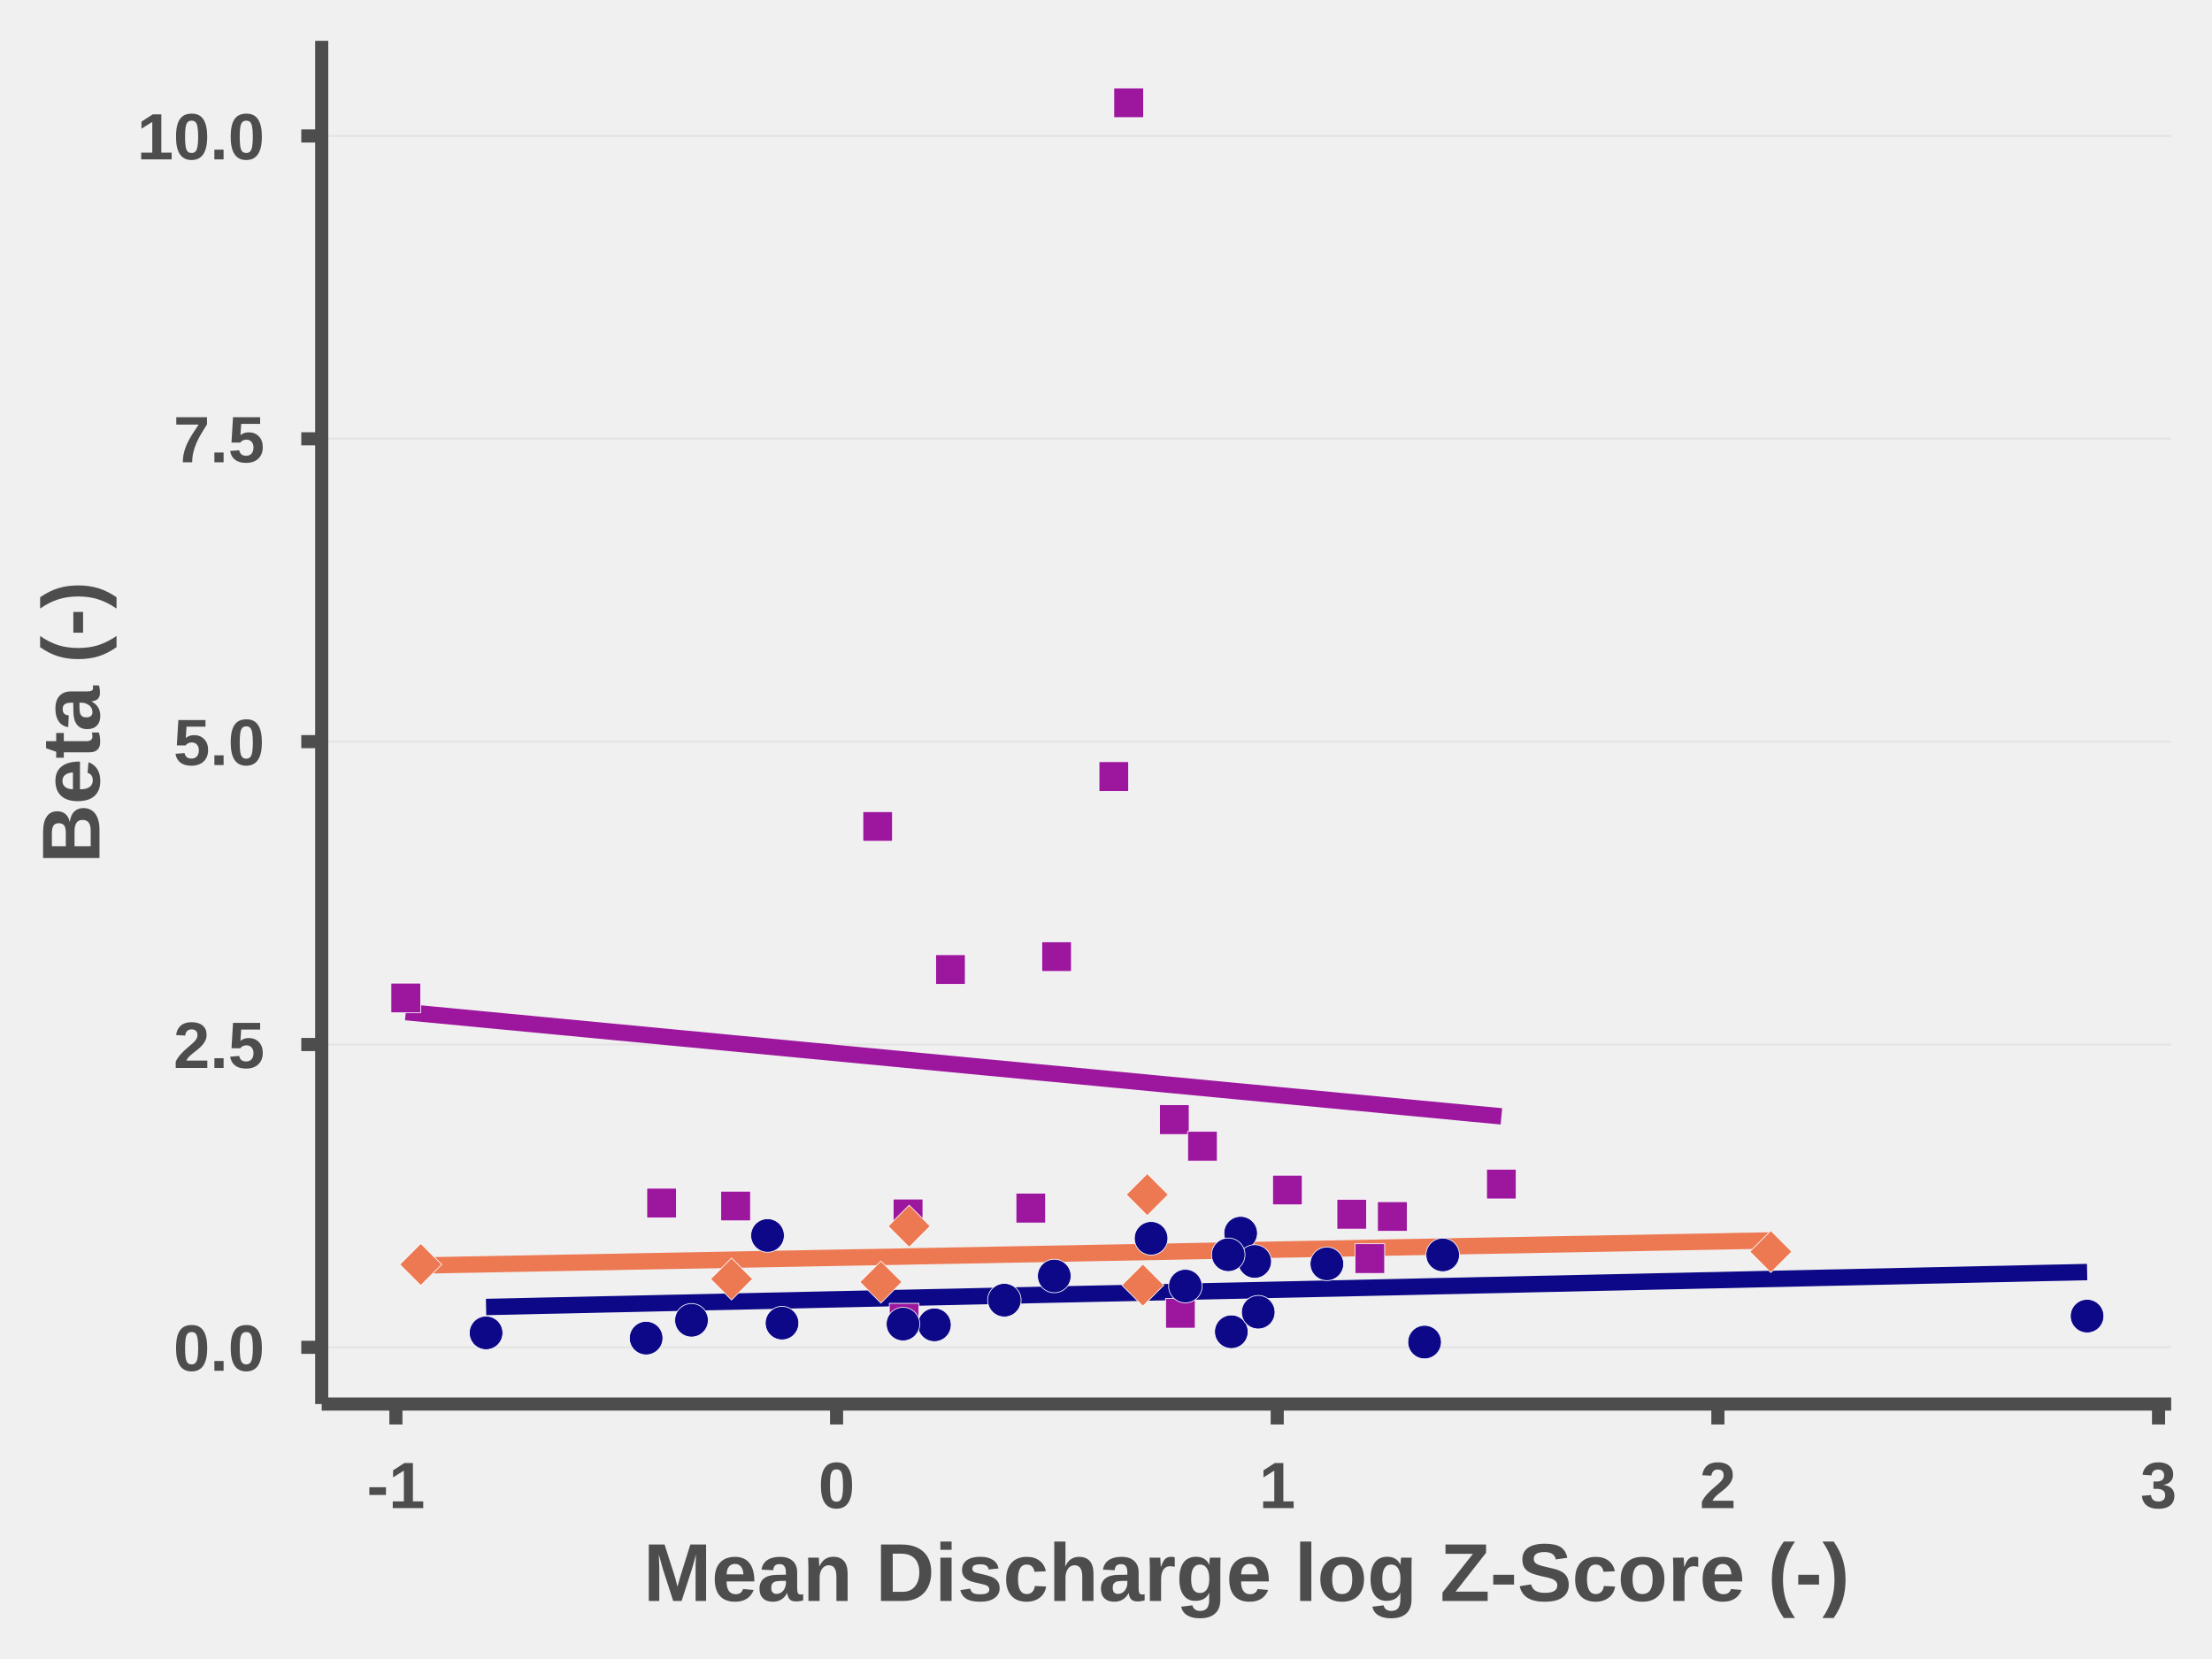
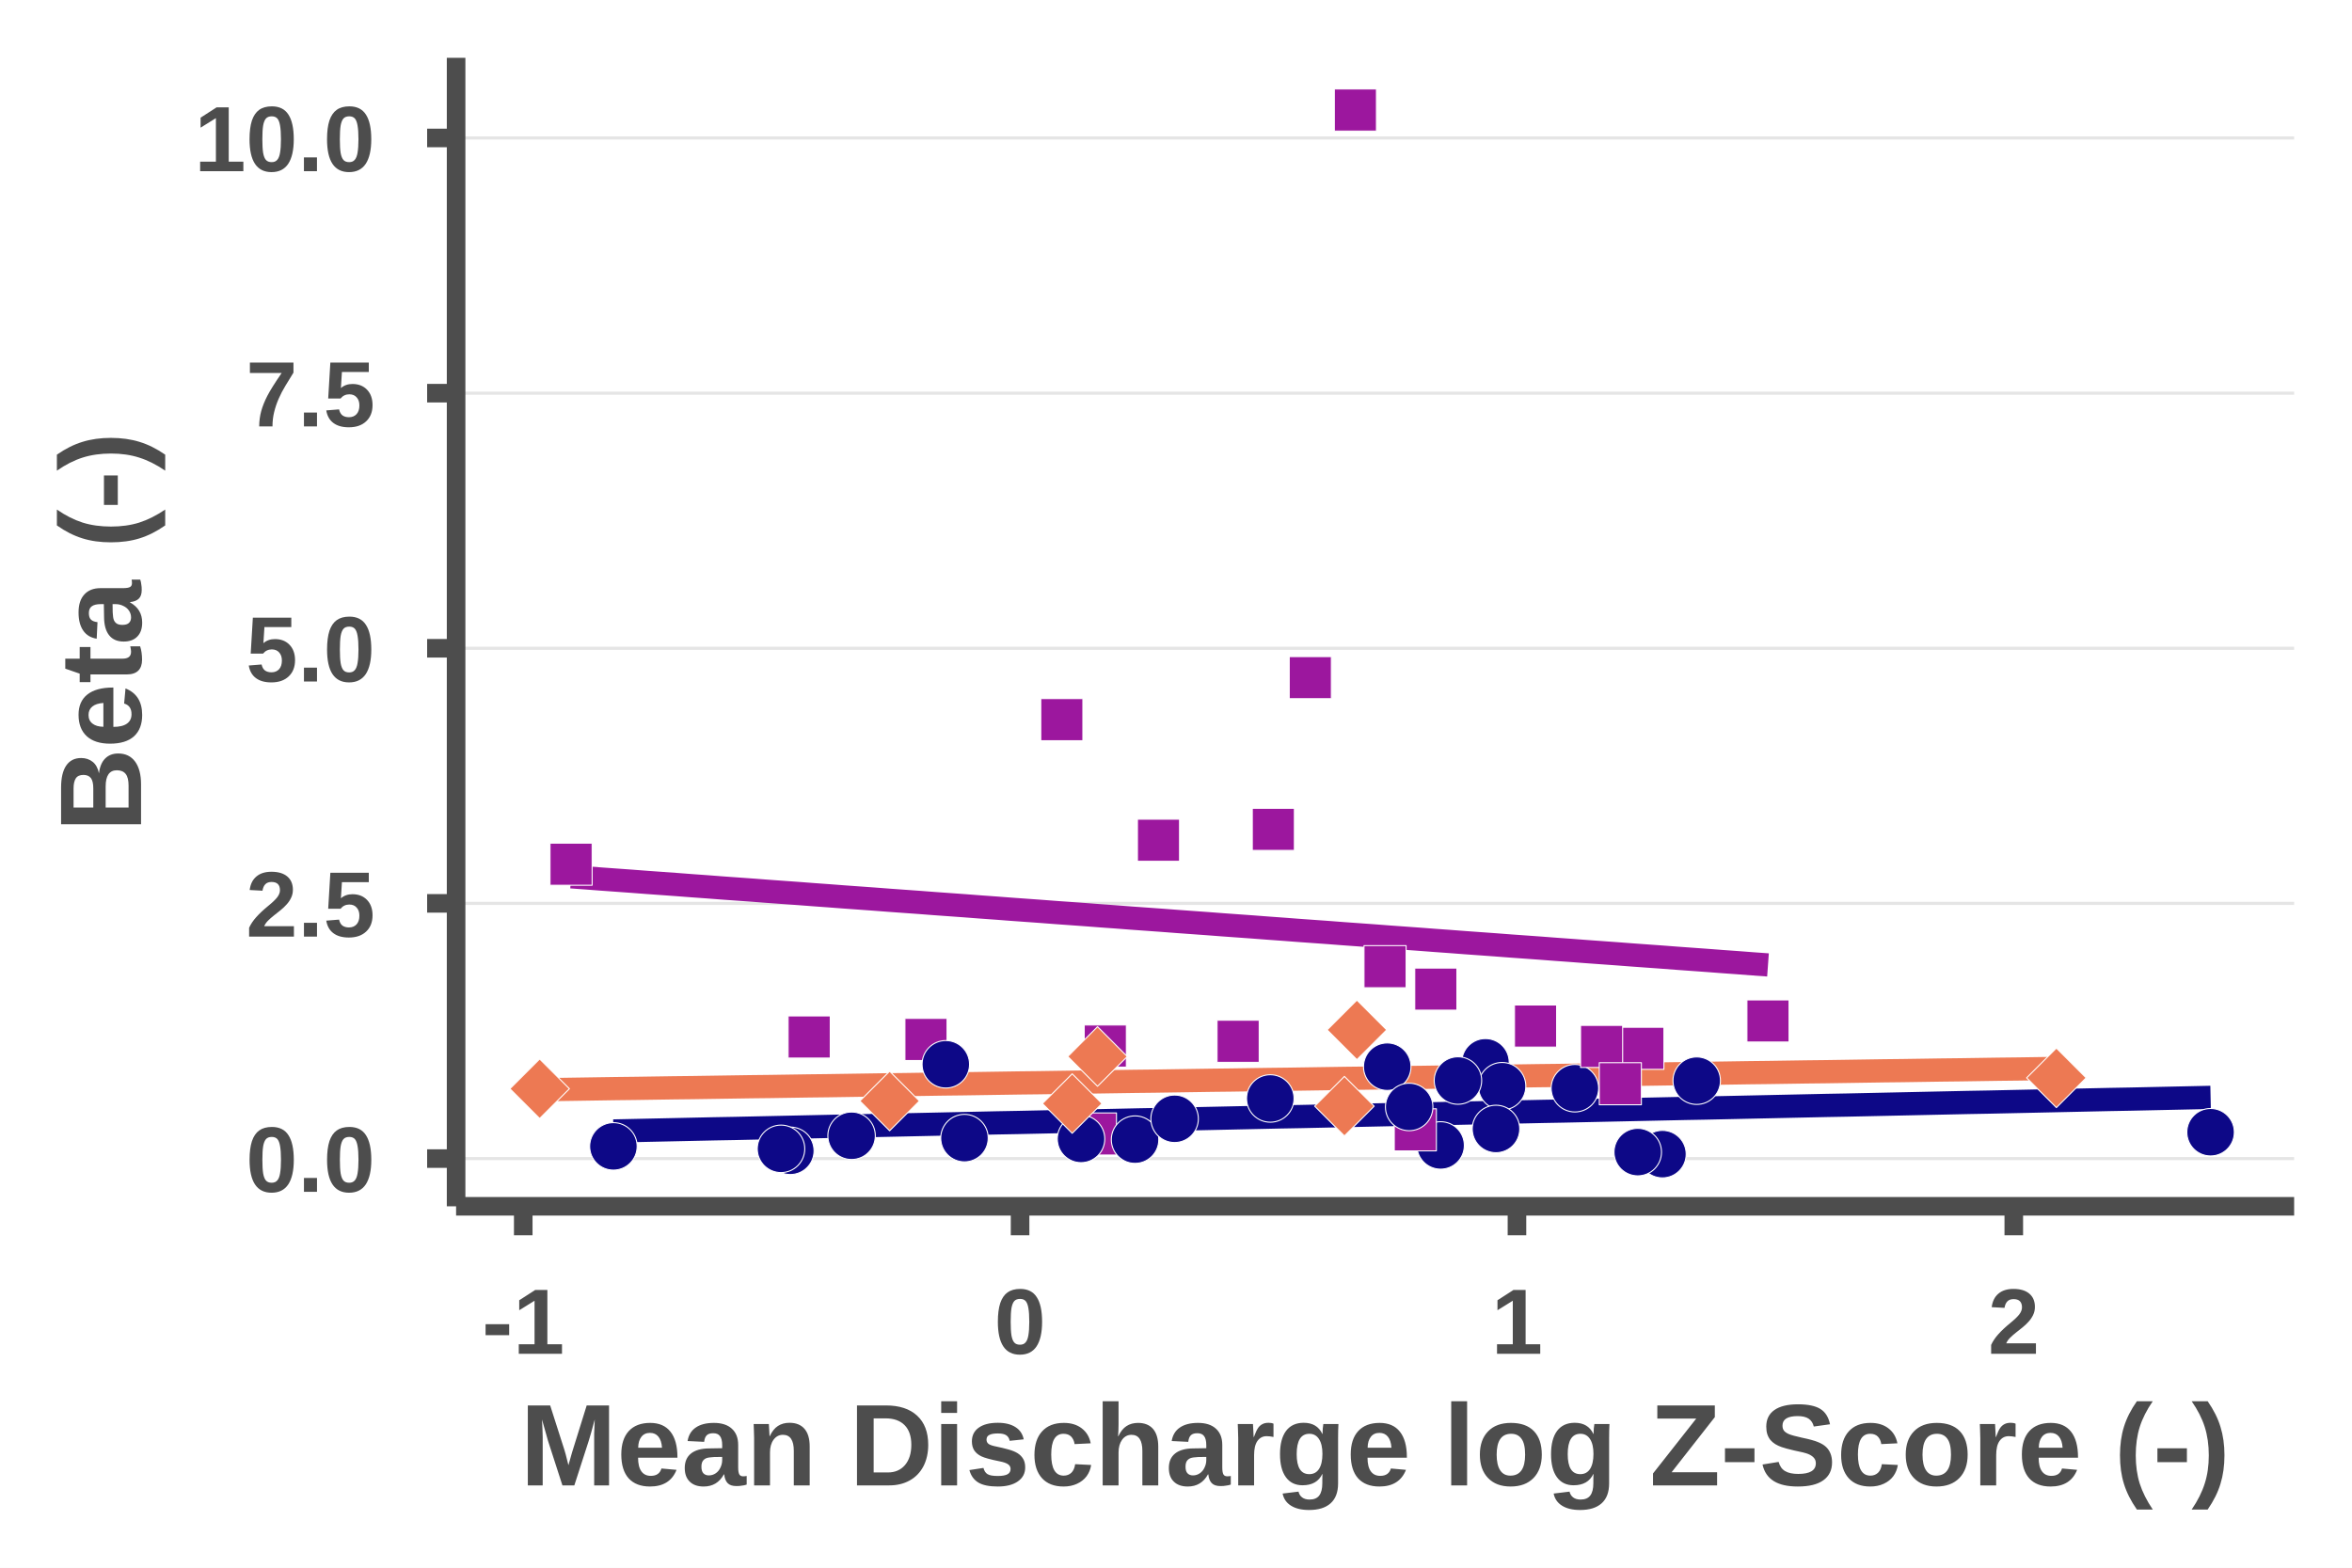
- <svg xmlns="http://www.w3.org/2000/svg" width="432.00pt" height="324.00pt" viewBox="0 0 432.00 324.00">
+ <svg xmlns="http://www.w3.org/2000/svg" width="324.00pt" height="216.00pt" viewBox="0 0 324.00 216.00">
  <g class="svglite">
    <defs>
      <style type="text/css">
    .svglite line, .svglite polyline, .svglite polygon, .svglite path, .svglite rect, .svglite circle {
      fill: none;
      stroke: #000000;
      stroke-linecap: round;
      stroke-linejoin: round;
      stroke-miterlimit: 10.00;
    }
    .svglite text {
      white-space: pre;
    }
    .svglite g.glyphgroup path {
      fill: inherit;
      stroke: none;
    }
  </style>
    </defs>
-     <rect width="100%" height="100%" style="stroke: none; fill: none;" />
+     <rect width="100%" height="100%" style="stroke: none; fill: #FFFFFF;" />
    <defs>
-       <clipPath id="cpMC4wMHw0MzIuMDB8MC4wMHwzMjQuMDA=">
-         <rect x="0.00" y="0.00" width="432.00" height="324.00" />
+       <clipPath id="cpMC4wMHwzMjQuMDB8MC4wMHwyMTYuMDA=">
+         <rect x="0.00" y="0.00" width="324.00" height="216.00" />
      </clipPath>
    </defs>
-     <g clip-path="url(#cpMC4wMHw0MzIuMDB8MC4wMHwzMjQuMDA=)">
-       <rect x="0.00" y="0.00" width="432.00" height="324.00" style="stroke-width: 1.55; stroke: none;" />
+     <g clip-path="url(#cpMC4wMHwzMjQuMDB8MC4wMHwyMTYuMDA=)">
+       <rect x="-0" y="0.00" width="324.00" height="216.00" style="stroke-width: 1.55; stroke: none; fill: #FFFFFF;" />
    </g>
    <defs>
-       <clipPath id="cpNjIuODN8NDI0LjAzfDcuOTd8Mjc0LjIx">
-         <rect x="62.83" y="7.97" width="361.20" height="266.24" />
+       <clipPath id="cpNjIuODN8MzE2LjAzfDcuOTd8MTY2LjIx">
+         <rect x="62.83" y="7.97" width="253.20" height="158.24" />
      </clipPath>
    </defs>
-     <g clip-path="url(#cpNjIuODN8NDI0LjAzfDcuOTd8Mjc0LjIx)">
-       <polyline points="62.83,263.13 424.03,263.13 " style="stroke-width: 0.43; stroke: #E5E5E5; stroke-linecap: butt;" />
-       <polyline points="62.83,203.99 424.03,203.99 " style="stroke-width: 0.43; stroke: #E5E5E5; stroke-linecap: butt;" />
-       <polyline points="62.83,144.84 424.03,144.84 " style="stroke-width: 0.43; stroke: #E5E5E5; stroke-linecap: butt;" />
-       <polyline points="62.83,85.70 424.03,85.70 " style="stroke-width: 0.43; stroke: #E5E5E5; stroke-linecap: butt;" />
-       <polyline points="62.83,26.55 424.03,26.55 " style="stroke-width: 0.43; stroke: #E5E5E5; stroke-linecap: butt;" />
-       <polyline points="94.93,255.25 98.89,255.17 102.85,255.08 106.80,254.99 110.76,254.91 114.72,254.82 118.68,254.73 122.64,254.65 126.59,254.56 130.55,254.47 134.51,254.39 138.47,254.30 142.43,254.22 146.38,254.13 150.34,254.04 154.30,253.96 158.26,253.87 162.22,253.78 166.17,253.70 170.13,253.61 174.09,253.53 178.05,253.44 182.01,253.35 185.96,253.27 189.92,253.18 193.88,253.09 197.84,253.01 201.80,252.92 205.75,252.83 209.71,252.75 213.67,252.66 217.63,252.58 221.59,252.49 225.54,252.40 229.50,252.32 233.46,252.23 237.42,252.14 241.38,252.06 245.33,251.97 249.29,251.88 253.25,251.80 257.21,251.71 261.17,251.63 265.12,251.54 269.08,251.45 273.04,251.37 277.00,251.28 280.96,251.19 284.91,251.11 288.87,251.02 292.83,250.94 296.79,250.85 300.75,250.76 304.70,250.68 308.66,250.59 312.62,250.50 316.58,250.42 320.54,250.33 324.49,250.24 328.45,250.16 332.41,250.07 336.37,249.99 340.33,249.90 344.28,249.81 348.24,249.73 352.20,249.64 356.16,249.55 360.12,249.47 364.07,249.38 368.03,249.30 371.99,249.21 375.95,249.12 379.91,249.04 383.86,248.95 387.82,248.86 391.78,248.78 395.74,248.69 399.70,248.60 403.65,248.52 407.61,248.43 " style="stroke-width: 3.20; stroke: #0D0887; stroke-linecap: butt;" />
-       <polyline points="79.25,197.66 81.96,197.92 84.66,198.18 87.37,198.43 90.08,198.69 92.79,198.95 95.50,199.21 98.21,199.47 100.91,199.72 103.62,199.98 106.33,200.24 109.04,200.50 111.75,200.75 114.46,201.01 117.17,201.27 119.87,201.53 122.58,201.78 125.29,202.04 128.00,202.30 130.71,202.56 133.42,202.82 136.13,203.07 138.83,203.33 141.54,203.59 144.25,203.85 146.96,204.10 149.67,204.36 152.38,204.62 155.08,204.88 157.79,205.14 160.50,205.39 163.21,205.65 165.92,205.91 168.63,206.17 171.34,206.42 174.04,206.68 176.75,206.94 179.46,207.20 182.17,207.45 184.88,207.71 187.59,207.97 190.30,208.23 193.00,208.49 195.71,208.74 198.42,209.00 201.13,209.26 203.84,209.52 206.55,209.77 209.25,210.03 211.96,210.29 214.67,210.55 217.38,210.81 220.09,211.06 222.80,211.32 225.51,211.58 228.21,211.84 230.92,212.09 233.63,212.35 236.34,212.61 239.05,212.87 241.76,213.13 244.47,213.38 247.17,213.64 249.88,213.90 252.59,214.16 255.30,214.41 258.01,214.67 260.72,214.93 263.42,215.19 266.13,215.44 268.84,215.70 271.55,215.96 274.26,216.22 276.97,216.48 279.68,216.73 282.38,216.99 285.09,217.25 287.80,217.51 290.51,217.76 293.22,218.02 " style="stroke-width: 3.20; stroke: #9C179E; stroke-linecap: butt;" />
-       <polyline points="82.17,247.15 85.51,247.09 88.85,247.02 92.19,246.96 95.52,246.90 98.86,246.84 102.20,246.78 105.54,246.71 108.87,246.65 112.21,246.59 115.55,246.53 118.89,246.47 122.22,246.40 125.56,246.34 128.90,246.28 132.24,246.22 135.57,246.16 138.91,246.10 142.25,246.03 145.59,245.97 148.92,245.91 152.26,245.85 155.60,245.79 158.94,245.72 162.28,245.66 165.61,245.60 168.95,245.54 172.29,245.48 175.63,245.42 178.96,245.35 182.30,245.29 185.64,245.23 188.98,245.17 192.31,245.11 195.65,245.04 198.99,244.98 202.33,244.92 205.66,244.86 209.00,244.80 212.34,244.73 215.68,244.67 219.01,244.61 222.35,244.55 225.69,244.49 229.03,244.43 232.36,244.36 235.70,244.30 239.04,244.24 242.38,244.18 245.72,244.12 249.05,244.05 252.39,243.99 255.73,243.93 259.07,243.87 262.40,243.81 265.74,243.74 269.08,243.68 272.42,243.62 275.75,243.56 279.09,243.50 282.43,243.44 285.77,243.37 289.10,243.31 292.44,243.25 295.78,243.19 299.12,243.13 302.45,243.06 305.79,243.00 309.13,242.94 312.47,242.88 315.80,242.82 319.14,242.76 322.48,242.69 325.82,242.63 329.16,242.57 332.49,242.51 335.83,242.45 339.17,242.38 342.51,242.32 345.84,242.26 " style="stroke-width: 3.20; stroke: #ED7953; stroke-linecap: butt;" />
-       <rect x="290.32" y="228.35" width="5.80" height="5.80" style="stroke-width: 0.14; stroke: #FFFFFF; fill: #9C179E;" />
-       <rect x="76.35" y="192.00" width="5.80" height="5.80" style="stroke-width: 0.14; stroke: #FFFFFF; fill: #9C179E;" />
-       <rect x="173.68" y="254.54" width="5.80" height="5.80" style="stroke-width: 0.14; stroke: #FFFFFF; fill: #9C179E;" />
-       <rect x="140.77" y="232.63" width="5.80" height="5.80" style="stroke-width: 0.14; stroke: #FFFFFF; fill: #9C179E;" />
-       <circle cx="182.49" cy="258.74" r="3.27" style="stroke-width: 0.14; stroke: #FFFFFF; fill: #0D0887;" />
-       <circle cx="242.30" cy="240.83" r="3.27" style="stroke-width: 0.14; stroke: #FFFFFF; fill: #0D0887;" />
-       <circle cx="281.76" cy="245.08" r="3.27" style="stroke-width: 0.14; stroke: #FFFFFF; fill: #0D0887;" />
-       <rect x="198.41" y="233.04" width="5.80" height="5.80" style="stroke-width: 0.14; stroke: #FFFFFF; fill: #9C179E;" />
-       <polygon points="223.20,255.09 227.30,250.99 223.20,246.89 219.10,250.99 " style="stroke-width: 0.14; stroke: #FFFFFF; fill: #ED7953;" />
-       <polygon points="142.87,253.89 146.97,249.79 142.87,245.69 138.77,249.79 " style="stroke-width: 0.14; stroke: #FFFFFF; fill: #ED7953;" />
-       <polygon points="224.06,237.41 228.16,233.31 224.06,229.21 219.96,233.31 " style="stroke-width: 0.14; stroke: #FFFFFF; fill: #ED7953;" />
-       <polygon points="82.17,251.06 86.27,246.95 82.17,242.85 78.07,246.95 " style="stroke-width: 0.14; stroke: #FFFFFF; fill: #ED7953;" />
-       <rect x="126.32" y="232.06" width="5.80" height="5.80" style="stroke-width: 0.14; stroke: #FFFFFF; fill: #9C179E;" />
-       <rect x="214.63" y="148.76" width="5.80" height="5.80" style="stroke-width: 0.14; stroke: #FFFFFF; fill: #9C179E;" />
-       <polygon points="345.84,248.54 349.94,244.44 345.84,240.34 341.74,244.44 " style="stroke-width: 0.14; stroke: #FFFFFF; fill: #ED7953;" />
-       <rect x="269.03" y="234.68" width="5.80" height="5.80" style="stroke-width: 0.14; stroke: #FFFFFF; fill: #9C179E;" />
-       <circle cx="240.48" cy="260.09" r="3.27" style="stroke-width: 0.14; stroke: #FFFFFF; fill: #0D0887;" />
-       <circle cx="135.05" cy="257.85" r="3.27" style="stroke-width: 0.14; stroke: #FFFFFF; fill: #0D0887;" />
-       <circle cx="205.90" cy="249.20" r="3.27" style="stroke-width: 0.14; stroke: #FFFFFF; fill: #0D0887;" />
-       <circle cx="126.19" cy="261.33" r="3.27" style="stroke-width: 0.14; stroke: #FFFFFF; fill: #0D0887;" />
-       <circle cx="259.14" cy="246.83" r="3.27" style="stroke-width: 0.14; stroke: #FFFFFF; fill: #0D0887;" />
-       <rect x="182.72" y="186.45" width="5.80" height="5.80" style="stroke-width: 0.14; stroke: #FFFFFF; fill: #9C179E;" />
-       <rect x="217.53" y="17.17" width="5.80" height="5.80" style="stroke-width: 0.14; stroke: #FFFFFF; fill: #9C179E;" />
-       <rect x="203.45" y="183.92" width="5.80" height="5.80" style="stroke-width: 0.14; stroke: #FFFFFF; fill: #9C179E;" />
-       <rect x="168.51" y="158.50" width="5.80" height="5.80" style="stroke-width: 0.14; stroke: #FFFFFF; fill: #9C179E;" />
-       <rect x="261.10" y="234.24" width="5.80" height="5.80" style="stroke-width: 0.14; stroke: #FFFFFF; fill: #9C179E;" />
-       <rect x="226.44" y="215.76" width="5.80" height="5.80" style="stroke-width: 0.14; stroke: #FFFFFF; fill: #9C179E;" />
-       <circle cx="196.15" cy="253.92" r="3.27" style="stroke-width: 0.14; stroke: #FFFFFF; fill: #0D0887;" />
-       <rect x="231.94" y="220.95" width="5.80" height="5.80" style="stroke-width: 0.14; stroke: #FFFFFF; fill: #9C179E;" />
-       <circle cx="278.22" cy="262.11" r="3.27" style="stroke-width: 0.14; stroke: #FFFFFF; fill: #0D0887;" />
-       <circle cx="176.36" cy="258.59" r="3.27" style="stroke-width: 0.14; stroke: #FFFFFF; fill: #0D0887;" />
-       <rect x="264.62" y="242.90" width="5.80" height="5.80" style="stroke-width: 0.14; stroke: #FFFFFF; fill: #9C179E;" />
-       <rect x="227.63" y="253.58" width="5.80" height="5.80" style="stroke-width: 0.14; stroke: #FFFFFF; fill: #9C179E;" />
-       <circle cx="245.04" cy="246.36" r="3.27" style="stroke-width: 0.14; stroke: #FFFFFF; fill: #0D0887;" />
-       <circle cx="224.81" cy="241.84" r="3.27" style="stroke-width: 0.14; stroke: #FFFFFF; fill: #0D0887;" />
-       <circle cx="94.93" cy="260.31" r="3.27" style="stroke-width: 0.14; stroke: #FFFFFF; fill: #0D0887;" />
-       <circle cx="231.50" cy="251.17" r="3.27" style="stroke-width: 0.14; stroke: #FFFFFF; fill: #0D0887;" />
-       <circle cx="239.88" cy="245.05" r="3.27" style="stroke-width: 0.14; stroke: #FFFFFF; fill: #0D0887;" />
-       <circle cx="407.61" cy="257.03" r="3.27" style="stroke-width: 0.14; stroke: #FFFFFF; fill: #0D0887;" />
-       <circle cx="245.73" cy="256.27" r="3.27" style="stroke-width: 0.14; stroke: #FFFFFF; fill: #0D0887;" />
-       <circle cx="149.90" cy="241.29" r="3.27" style="stroke-width: 0.14; stroke: #FFFFFF; fill: #0D0887;" />
-       <circle cx="152.73" cy="258.40" r="3.27" style="stroke-width: 0.14; stroke: #FFFFFF; fill: #0D0887;" />
-       <polygon points="172.04,254.49 176.14,250.38 172.04,246.28 167.94,250.38 " style="stroke-width: 0.14; stroke: #FFFFFF; fill: #ED7953;" />
-       <rect x="174.44" y="234.17" width="5.80" height="5.80" style="stroke-width: 0.14; stroke: #FFFFFF; fill: #9C179E;" />
-       <polygon points="177.56,243.58 181.66,239.47 177.56,235.37 173.46,239.47 " style="stroke-width: 0.14; stroke: #FFFFFF; fill: #ED7953;" />
-       <rect x="248.53" y="229.51" width="5.80" height="5.80" style="stroke-width: 0.14; stroke: #FFFFFF; fill: #9C179E;" />
+     <g clip-path="url(#cpNjIuODN8MzE2LjAzfDcuOTd8MTY2LjIx)">
+       <polyline points="62.83,159.63 316.03,159.63 " style="stroke-width: 0.43; stroke: #E5E5E5; stroke-linecap: butt;" />
+       <polyline points="62.83,124.47 316.03,124.47 " style="stroke-width: 0.43; stroke: #E5E5E5; stroke-linecap: butt;" />
+       <polyline points="62.83,89.32 316.03,89.32 " style="stroke-width: 0.43; stroke: #E5E5E5; stroke-linecap: butt;" />
+       <polyline points="62.83,54.17 316.03,54.17 " style="stroke-width: 0.43; stroke: #E5E5E5; stroke-linecap: butt;" />
+       <polyline points="62.83,19.01 316.03,19.01 " style="stroke-width: 0.43; stroke: #E5E5E5; stroke-linecap: butt;" />
+       <polyline points="84.50,155.83 87.28,155.77 90.07,155.71 92.85,155.65 95.64,155.59 98.42,155.53 101.21,155.48 103.99,155.42 106.78,155.36 109.56,155.30 112.35,155.24 115.13,155.18 117.92,155.12 120.70,155.07 123.49,155.01 126.27,154.95 129.06,154.89 131.84,154.83 134.63,154.77 137.41,154.71 140.20,154.66 142.98,154.60 145.77,154.54 148.55,154.48 151.34,154.42 154.12,154.36 156.91,154.30 159.69,154.25 162.48,154.19 165.26,154.13 168.05,154.07 170.83,154.01 173.62,153.95 176.40,153.89 179.19,153.84 181.97,153.78 184.76,153.72 187.55,153.66 190.33,153.60 193.12,153.54 195.90,153.49 198.69,153.43 201.47,153.37 204.26,153.31 207.04,153.25 209.83,153.19 212.61,153.13 215.40,153.08 218.18,153.02 220.97,152.96 223.75,152.90 226.54,152.84 229.32,152.78 232.11,152.72 234.89,152.67 237.68,152.61 240.46,152.55 243.25,152.49 246.03,152.43 248.82,152.37 251.60,152.31 254.39,152.26 257.17,152.20 259.96,152.14 262.74,152.08 265.53,152.02 268.31,151.96 271.10,151.90 273.88,151.85 276.67,151.79 279.45,151.73 282.24,151.67 285.02,151.61 287.81,151.55 290.60,151.49 293.38,151.44 296.17,151.38 298.95,151.32 301.74,151.26 304.52,151.20 " style="stroke-width: 3.20; stroke: #0D0887; stroke-linecap: butt;" />
+       <polyline points="78.67,120.81 80.76,120.96 82.85,121.12 84.93,121.27 87.02,121.42 89.11,121.58 91.20,121.73 93.28,121.88 95.37,122.04 97.46,122.19 99.54,122.35 101.63,122.50 103.72,122.65 105.80,122.81 107.89,122.96 109.98,123.11 112.07,123.27 114.15,123.42 116.24,123.58 118.33,123.73 120.41,123.88 122.50,124.04 124.59,124.19 126.68,124.34 128.76,124.50 130.85,124.65 132.94,124.80 135.02,124.96 137.11,125.11 139.20,125.27 141.28,125.42 143.37,125.57 145.46,125.73 147.55,125.88 149.63,126.03 151.72,126.19 153.81,126.34 155.89,126.50 157.98,126.65 160.07,126.80 162.16,126.96 164.24,127.11 166.33,127.26 168.42,127.42 170.50,127.57 172.59,127.72 174.68,127.88 176.76,128.03 178.85,128.19 180.94,128.34 183.03,128.49 185.11,128.65 187.20,128.80 189.29,128.95 191.37,129.11 193.46,129.26 195.55,129.41 197.64,129.57 199.72,129.72 201.81,129.88 203.90,130.03 205.98,130.18 208.07,130.34 210.16,130.49 212.24,130.64 214.33,130.80 216.42,130.95 218.51,131.11 220.59,131.26 222.68,131.41 224.77,131.57 226.85,131.72 228.94,131.87 231.03,132.03 233.11,132.18 235.20,132.33 237.29,132.49 239.38,132.64 241.46,132.80 243.55,132.95 " style="stroke-width: 3.20; stroke: #9C179E; stroke-linecap: butt;" />
+       <polyline points="74.34,150.14 76.98,150.11 79.63,150.07 82.27,150.03 84.92,149.99 87.56,149.96 90.21,149.92 92.85,149.88 95.50,149.85 98.14,149.81 100.79,149.77 103.43,149.73 106.08,149.70 108.72,149.66 111.37,149.62 114.01,149.59 116.66,149.55 119.30,149.51 121.95,149.47 124.59,149.44 127.24,149.40 129.88,149.36 132.52,149.33 135.17,149.29 137.81,149.25 140.46,149.21 143.10,149.18 145.75,149.14 148.39,149.10 151.04,149.07 153.68,149.03 156.33,148.99 158.97,148.96 161.62,148.92 164.26,148.88 166.91,148.84 169.55,148.81 172.20,148.77 174.84,148.73 177.49,148.70 180.13,148.66 182.78,148.62 185.42,148.58 188.07,148.55 190.71,148.51 193.36,148.47 196.00,148.44 198.65,148.40 201.29,148.36 203.94,148.32 206.58,148.29 209.23,148.25 211.87,148.21 214.52,148.18 217.16,148.14 219.81,148.10 222.45,148.06 225.09,148.03 227.74,147.99 230.38,147.95 233.03,147.92 235.67,147.88 238.32,147.84 240.96,147.80 243.61,147.77 246.25,147.73 248.90,147.69 251.54,147.66 254.19,147.62 256.83,147.58 259.48,147.54 262.12,147.51 264.77,147.47 267.41,147.43 270.06,147.40 272.70,147.36 275.35,147.32 277.99,147.29 280.64,147.25 283.28,147.21 " style="stroke-width: 3.20; stroke: #ED7953; stroke-linecap: butt;" />
+       <rect x="240.65" y="137.77" width="5.80" height="5.80" style="stroke-width: 0.14; stroke: #FFFFFF; fill: #9C179E;" />
+       <rect x="75.77" y="116.17" width="5.80" height="5.80" style="stroke-width: 0.14; stroke: #FFFFFF; fill: #9C179E;" />
+       <rect x="148.00" y="153.34" width="5.80" height="5.80" style="stroke-width: 0.14; stroke: #FFFFFF; fill: #9C179E;" />
+       <rect x="124.66" y="140.32" width="5.80" height="5.80" style="stroke-width: 0.14; stroke: #FFFFFF; fill: #9C179E;" />
+       <circle cx="156.36" cy="157.02" r="3.27" style="stroke-width: 0.14; stroke: #FFFFFF; fill: #0D0887;" />
+       <circle cx="204.63" cy="146.37" r="3.27" style="stroke-width: 0.14; stroke: #FFFFFF; fill: #0D0887;" />
+       <circle cx="233.73" cy="148.90" r="3.27" style="stroke-width: 0.14; stroke: #FFFFFF; fill: #0D0887;" />
+       <rect x="167.66" y="140.57" width="5.80" height="5.80" style="stroke-width: 0.14; stroke: #FFFFFF; fill: #9C179E;" />
+       <polygon points="185.20,156.51 189.30,152.41 185.20,148.31 181.10,152.41 " style="stroke-width: 0.14; stroke: #FFFFFF; fill: #ED7953;" />
+       <polygon points="122.55,155.80 126.65,151.70 122.55,147.60 118.45,151.70 " style="stroke-width: 0.14; stroke: #FFFFFF; fill: #ED7953;" />
+       <polygon points="186.92,146.00 191.02,141.90 186.92,137.80 182.82,141.90 " style="stroke-width: 0.14; stroke: #FFFFFF; fill: #ED7953;" />
+       <polygon points="74.34,154.11 78.44,150.01 74.34,145.91 70.24,150.01 " style="stroke-width: 0.14; stroke: #FFFFFF; fill: #ED7953;" />
+       <rect x="108.57" y="139.98" width="5.80" height="5.80" style="stroke-width: 0.14; stroke: #FFFFFF; fill: #9C179E;" />
+       <rect x="177.60" y="90.47" width="5.80" height="5.80" style="stroke-width: 0.14; stroke: #FFFFFF; fill: #9C179E;" />
+       <polygon points="283.28,152.61 287.38,148.51 283.28,144.41 279.18,148.51 " style="stroke-width: 0.14; stroke: #FFFFFF; fill: #ED7953;" />
+       <rect x="223.41" y="141.54" width="5.80" height="5.80" style="stroke-width: 0.14; stroke: #FFFFFF; fill: #9C179E;" />
+       <circle cx="198.45" cy="157.82" r="3.27" style="stroke-width: 0.14; stroke: #FFFFFF; fill: #0D0887;" />
+       <circle cx="117.31" cy="156.49" r="3.27" style="stroke-width: 0.14; stroke: #FFFFFF; fill: #0D0887;" />
+       <circle cx="174.99" cy="151.35" r="3.27" style="stroke-width: 0.14; stroke: #FFFFFF; fill: #0D0887;" />
+       <circle cx="108.87" cy="158.56" r="3.27" style="stroke-width: 0.14; stroke: #FFFFFF; fill: #0D0887;" />
+       <circle cx="107.59" cy="158.29" r="3.27" style="stroke-width: 0.14; stroke: #FFFFFF; fill: #0D0887;" />
+       <circle cx="216.95" cy="149.94" r="3.27" style="stroke-width: 0.14; stroke: #FFFFFF; fill: #0D0887;" />
+       <rect x="156.69" y="112.87" width="5.80" height="5.80" style="stroke-width: 0.14; stroke: #FFFFFF; fill: #9C179E;" />
+       <rect x="183.81" y="12.26" width="5.80" height="5.80" style="stroke-width: 0.14; stroke: #FFFFFF; fill: #9C179E;" />
+       <rect x="172.51" y="111.37" width="5.80" height="5.80" style="stroke-width: 0.14; stroke: #FFFFFF; fill: #9C179E;" />
+       <rect x="143.37" y="96.26" width="5.80" height="5.80" style="stroke-width: 0.14; stroke: #FFFFFF; fill: #9C179E;" />
+       <rect x="217.73" y="141.28" width="5.80" height="5.80" style="stroke-width: 0.14; stroke: #FFFFFF; fill: #9C179E;" />
+       <rect x="187.90" y="130.29" width="5.80" height="5.80" style="stroke-width: 0.14; stroke: #FFFFFF; fill: #9C179E;" />
+       <circle cx="161.81" cy="154.15" r="3.27" style="stroke-width: 0.14; stroke: #FFFFFF; fill: #0D0887;" />
+       <rect x="194.89" y="133.38" width="5.80" height="5.80" style="stroke-width: 0.14; stroke: #FFFFFF; fill: #9C179E;" />
+       <circle cx="229.01" cy="159.02" r="3.27" style="stroke-width: 0.14; stroke: #FFFFFF; fill: #0D0887;" />
+       <circle cx="225.61" cy="158.74" r="3.27" style="stroke-width: 0.14; stroke: #FFFFFF; fill: #0D0887;" />
+       <circle cx="148.92" cy="156.92" r="3.27" style="stroke-width: 0.14; stroke: #FFFFFF; fill: #0D0887;" />
+       <rect x="220.31" y="146.42" width="5.80" height="5.80" style="stroke-width: 0.14; stroke: #FFFFFF; fill: #9C179E;" />
+       <rect x="192.07" y="152.77" width="5.80" height="5.80" style="stroke-width: 0.14; stroke: #FFFFFF; fill: #9C179E;" />
+       <circle cx="206.92" cy="149.66" r="3.27" style="stroke-width: 0.14; stroke: #FFFFFF; fill: #0D0887;" />
+       <circle cx="191.10" cy="146.97" r="3.27" style="stroke-width: 0.14; stroke: #FFFFFF; fill: #0D0887;" />
+       <circle cx="84.50" cy="157.95" r="3.27" style="stroke-width: 0.14; stroke: #FFFFFF; fill: #0D0887;" />
+       <circle cx="194.12" cy="152.52" r="3.27" style="stroke-width: 0.14; stroke: #FFFFFF; fill: #0D0887;" />
+       <circle cx="200.84" cy="148.88" r="3.27" style="stroke-width: 0.14; stroke: #FFFFFF; fill: #0D0887;" />
+       <circle cx="304.52" cy="156.00" r="3.27" style="stroke-width: 0.14; stroke: #FFFFFF; fill: #0D0887;" />
+       <circle cx="206.08" cy="155.55" r="3.27" style="stroke-width: 0.14; stroke: #FFFFFF; fill: #0D0887;" />
+       <circle cx="130.29" cy="146.64" r="3.27" style="stroke-width: 0.14; stroke: #FFFFFF; fill: #0D0887;" />
+       <circle cx="132.86" cy="156.81" r="3.27" style="stroke-width: 0.14; stroke: #FFFFFF; fill: #0D0887;" />
+       <polygon points="147.70,156.15 151.80,152.05 147.70,147.95 143.60,152.05 " style="stroke-width: 0.14; stroke: #FFFFFF; fill: #ED7953;" />
+       <rect x="149.36" y="141.23" width="5.80" height="5.80" style="stroke-width: 0.14; stroke: #FFFFFF; fill: #9C179E;" />
+       <polygon points="151.19,149.67 155.29,145.57 151.19,141.46 147.09,145.57 " style="stroke-width: 0.14; stroke: #FFFFFF; fill: #ED7953;" />
+       <rect x="208.63" y="138.47" width="5.80" height="5.80" style="stroke-width: 0.14; stroke: #FFFFFF; fill: #9C179E;" />
    </g>
-     <g clip-path="url(#cpMC4wMHw0MzIuMDB8MC4wMHwzMjQuMDA=)">
-       <polyline points="62.83,274.21 62.83,7.97 " style="stroke-width: 2.56; stroke: #4D4D4D; stroke-linecap: butt;" />
-       <text x="51.67" y="267.71" text-anchor="end" style="font-size: 12.80px; font-weight: bold;fill: #4D4D4D; font-family: &quot;Arial&quot;;" textLength="17.78px" lengthAdjust="spacingAndGlyphs">0.0</text>
-       <text x="51.67" y="208.57" text-anchor="end" style="font-size: 12.80px; font-weight: bold;fill: #4D4D4D; font-family: &quot;Arial&quot;;" textLength="17.78px" lengthAdjust="spacingAndGlyphs">2.5</text>
-       <text x="51.67" y="149.42" text-anchor="end" style="font-size: 12.80px; font-weight: bold;fill: #4D4D4D; font-family: &quot;Arial&quot;;" textLength="17.78px" lengthAdjust="spacingAndGlyphs">5.0</text>
-       <text x="51.67" y="90.28" text-anchor="end" style="font-size: 12.80px; font-weight: bold;fill: #4D4D4D; font-family: &quot;Arial&quot;;" textLength="17.78px" lengthAdjust="spacingAndGlyphs">7.5</text>
-       <text x="51.67" y="31.13" text-anchor="end" style="font-size: 12.80px; font-weight: bold;fill: #4D4D4D; font-family: &quot;Arial&quot;;" textLength="24.89px" lengthAdjust="spacingAndGlyphs">10.0</text>
-       <polyline points="58.84,263.13 62.83,263.13 " style="stroke-width: 2.56; stroke: #4D4D4D; stroke-linecap: butt;" />
-       <polyline points="58.84,203.99 62.83,203.99 " style="stroke-width: 2.56; stroke: #4D4D4D; stroke-linecap: butt;" />
-       <polyline points="58.84,144.84 62.83,144.84 " style="stroke-width: 2.56; stroke: #4D4D4D; stroke-linecap: butt;" />
-       <polyline points="58.84,85.70 62.83,85.70 " style="stroke-width: 2.56; stroke: #4D4D4D; stroke-linecap: butt;" />
-       <polyline points="58.84,26.55 62.83,26.55 " style="stroke-width: 2.56; stroke: #4D4D4D; stroke-linecap: butt;" />
-       <polyline points="62.83,274.21 424.03,274.21 " style="stroke-width: 2.56; stroke: #4D4D4D; stroke-linecap: butt;" />
-       <polyline points="77.32,278.20 77.32,274.21 " style="stroke-width: 2.56; stroke: #4D4D4D; stroke-linecap: butt;" />
-       <polyline points="163.38,278.20 163.38,274.21 " style="stroke-width: 2.56; stroke: #4D4D4D; stroke-linecap: butt;" />
-       <polyline points="249.44,278.20 249.44,274.21 " style="stroke-width: 2.56; stroke: #4D4D4D; stroke-linecap: butt;" />
-       <polyline points="335.50,278.20 335.50,274.21 " style="stroke-width: 2.56; stroke: #4D4D4D; stroke-linecap: butt;" />
-       <polyline points="421.56,278.20 421.56,274.21 " style="stroke-width: 2.56; stroke: #4D4D4D; stroke-linecap: butt;" />
-       <text x="77.32" y="294.53" text-anchor="middle" style="font-size: 12.80px; font-weight: bold;fill: #4D4D4D; font-family: &quot;Arial&quot;;" textLength="11.38px" lengthAdjust="spacingAndGlyphs">-1</text>
-       <text x="163.38" y="294.53" text-anchor="middle" style="font-size: 12.80px; font-weight: bold;fill: #4D4D4D; font-family: &quot;Arial&quot;;" textLength="7.11px" lengthAdjust="spacingAndGlyphs">0</text>
-       <text x="249.44" y="294.53" text-anchor="middle" style="font-size: 12.80px; font-weight: bold;fill: #4D4D4D; font-family: &quot;Arial&quot;;" textLength="7.11px" lengthAdjust="spacingAndGlyphs">1</text>
-       <text x="335.50" y="294.53" text-anchor="middle" style="font-size: 12.80px; font-weight: bold;fill: #4D4D4D; font-family: &quot;Arial&quot;;" textLength="7.11px" lengthAdjust="spacingAndGlyphs">2</text>
-       <text x="421.56" y="294.53" text-anchor="middle" style="font-size: 12.80px; font-weight: bold;fill: #4D4D4D; font-family: &quot;Arial&quot;;" textLength="7.11px" lengthAdjust="spacingAndGlyphs">3</text>
-       <text x="243.43" y="312.66" text-anchor="middle" style="font-size: 16.00px; font-weight: bold;fill: #4D4D4D; font-family: &quot;Arial&quot;;" textLength="235.78px" lengthAdjust="spacingAndGlyphs">Mean Discharge log Z-Score (-)</text>
-       <text transform="translate(19.43,141.09) rotate(-90)" text-anchor="middle" style="font-size: 16.00px; font-weight: bold;fill: #4D4D4D; font-family: &quot;Arial&quot;;" textLength="55.14px" lengthAdjust="spacingAndGlyphs">Beta (-)</text>
+     <g clip-path="url(#cpMC4wMHwzMjQuMDB8MC4wMHwyMTYuMDA=)">
+       <polyline points="62.83,166.21 62.83,7.97 " style="stroke-width: 2.56; stroke: #4D4D4D; stroke-linecap: butt;" />
+       <text x="51.67" y="164.21" text-anchor="end" style="font-size: 12.80px; font-weight: bold;fill: #4D4D4D; font-family: &quot;Arial&quot;;" textLength="17.78px" lengthAdjust="spacingAndGlyphs">0.0</text>
+       <text x="51.67" y="129.05" text-anchor="end" style="font-size: 12.80px; font-weight: bold;fill: #4D4D4D; font-family: &quot;Arial&quot;;" textLength="17.78px" lengthAdjust="spacingAndGlyphs">2.5</text>
+       <text x="51.67" y="93.90" text-anchor="end" style="font-size: 12.80px; font-weight: bold;fill: #4D4D4D; font-family: &quot;Arial&quot;;" textLength="17.78px" lengthAdjust="spacingAndGlyphs">5.0</text>
+       <text x="51.67" y="58.75" text-anchor="end" style="font-size: 12.80px; font-weight: bold;fill: #4D4D4D; font-family: &quot;Arial&quot;;" textLength="17.78px" lengthAdjust="spacingAndGlyphs">7.5</text>
+       <text x="51.67" y="23.59" text-anchor="end" style="font-size: 12.80px; font-weight: bold;fill: #4D4D4D; font-family: &quot;Arial&quot;;" textLength="24.89px" lengthAdjust="spacingAndGlyphs">10.0</text>
+       <polyline points="58.84,159.63 62.83,159.63 " style="stroke-width: 2.56; stroke: #4D4D4D; stroke-linecap: butt;" />
+       <polyline points="58.84,124.47 62.83,124.47 " style="stroke-width: 2.56; stroke: #4D4D4D; stroke-linecap: butt;" />
+       <polyline points="58.84,89.32 62.83,89.32 " style="stroke-width: 2.56; stroke: #4D4D4D; stroke-linecap: butt;" />
+       <polyline points="58.84,54.17 62.83,54.17 " style="stroke-width: 2.56; stroke: #4D4D4D; stroke-linecap: butt;" />
+       <polyline points="58.84,19.01 62.83,19.01 " style="stroke-width: 2.56; stroke: #4D4D4D; stroke-linecap: butt;" />
+       <polyline points="62.83,166.21 316.03,166.21 " style="stroke-width: 2.56; stroke: #4D4D4D; stroke-linecap: butt;" />
+       <polyline points="72.08,170.20 72.08,166.21 " style="stroke-width: 2.56; stroke: #4D4D4D; stroke-linecap: butt;" />
+       <polyline points="140.52,170.20 140.52,166.21 " style="stroke-width: 2.56; stroke: #4D4D4D; stroke-linecap: butt;" />
+       <polyline points="208.97,170.20 208.97,166.21 " style="stroke-width: 2.56; stroke: #4D4D4D; stroke-linecap: butt;" />
+       <polyline points="277.41,170.20 277.41,166.21 " style="stroke-width: 2.56; stroke: #4D4D4D; stroke-linecap: butt;" />
+       <text x="72.08" y="186.53" text-anchor="middle" style="font-size: 12.80px; font-weight: bold;fill: #4D4D4D; font-family: &quot;Arial&quot;;" textLength="11.38px" lengthAdjust="spacingAndGlyphs">-1</text>
+       <text x="140.52" y="186.53" text-anchor="middle" style="font-size: 12.80px; font-weight: bold;fill: #4D4D4D; font-family: &quot;Arial&quot;;" textLength="7.11px" lengthAdjust="spacingAndGlyphs">0</text>
+       <text x="208.97" y="186.53" text-anchor="middle" style="font-size: 12.80px; font-weight: bold;fill: #4D4D4D; font-family: &quot;Arial&quot;;" textLength="7.11px" lengthAdjust="spacingAndGlyphs">1</text>
+       <text x="277.41" y="186.53" text-anchor="middle" style="font-size: 12.80px; font-weight: bold;fill: #4D4D4D; font-family: &quot;Arial&quot;;" textLength="7.11px" lengthAdjust="spacingAndGlyphs">2</text>
+       <text x="189.43" y="204.66" text-anchor="middle" style="font-size: 16.00px; font-weight: bold;fill: #4D4D4D; font-family: &quot;Arial&quot;;" textLength="235.78px" lengthAdjust="spacingAndGlyphs">Mean Discharge log Z-Score (-)</text>
+       <text transform="translate(19.43,87.09) rotate(-90)" text-anchor="middle" style="font-size: 16.00px; font-weight: bold;fill: #4D4D4D; font-family: &quot;Arial&quot;;" textLength="55.14px" lengthAdjust="spacingAndGlyphs">Beta (-)</text>
    </g>
  </g>
</svg>
